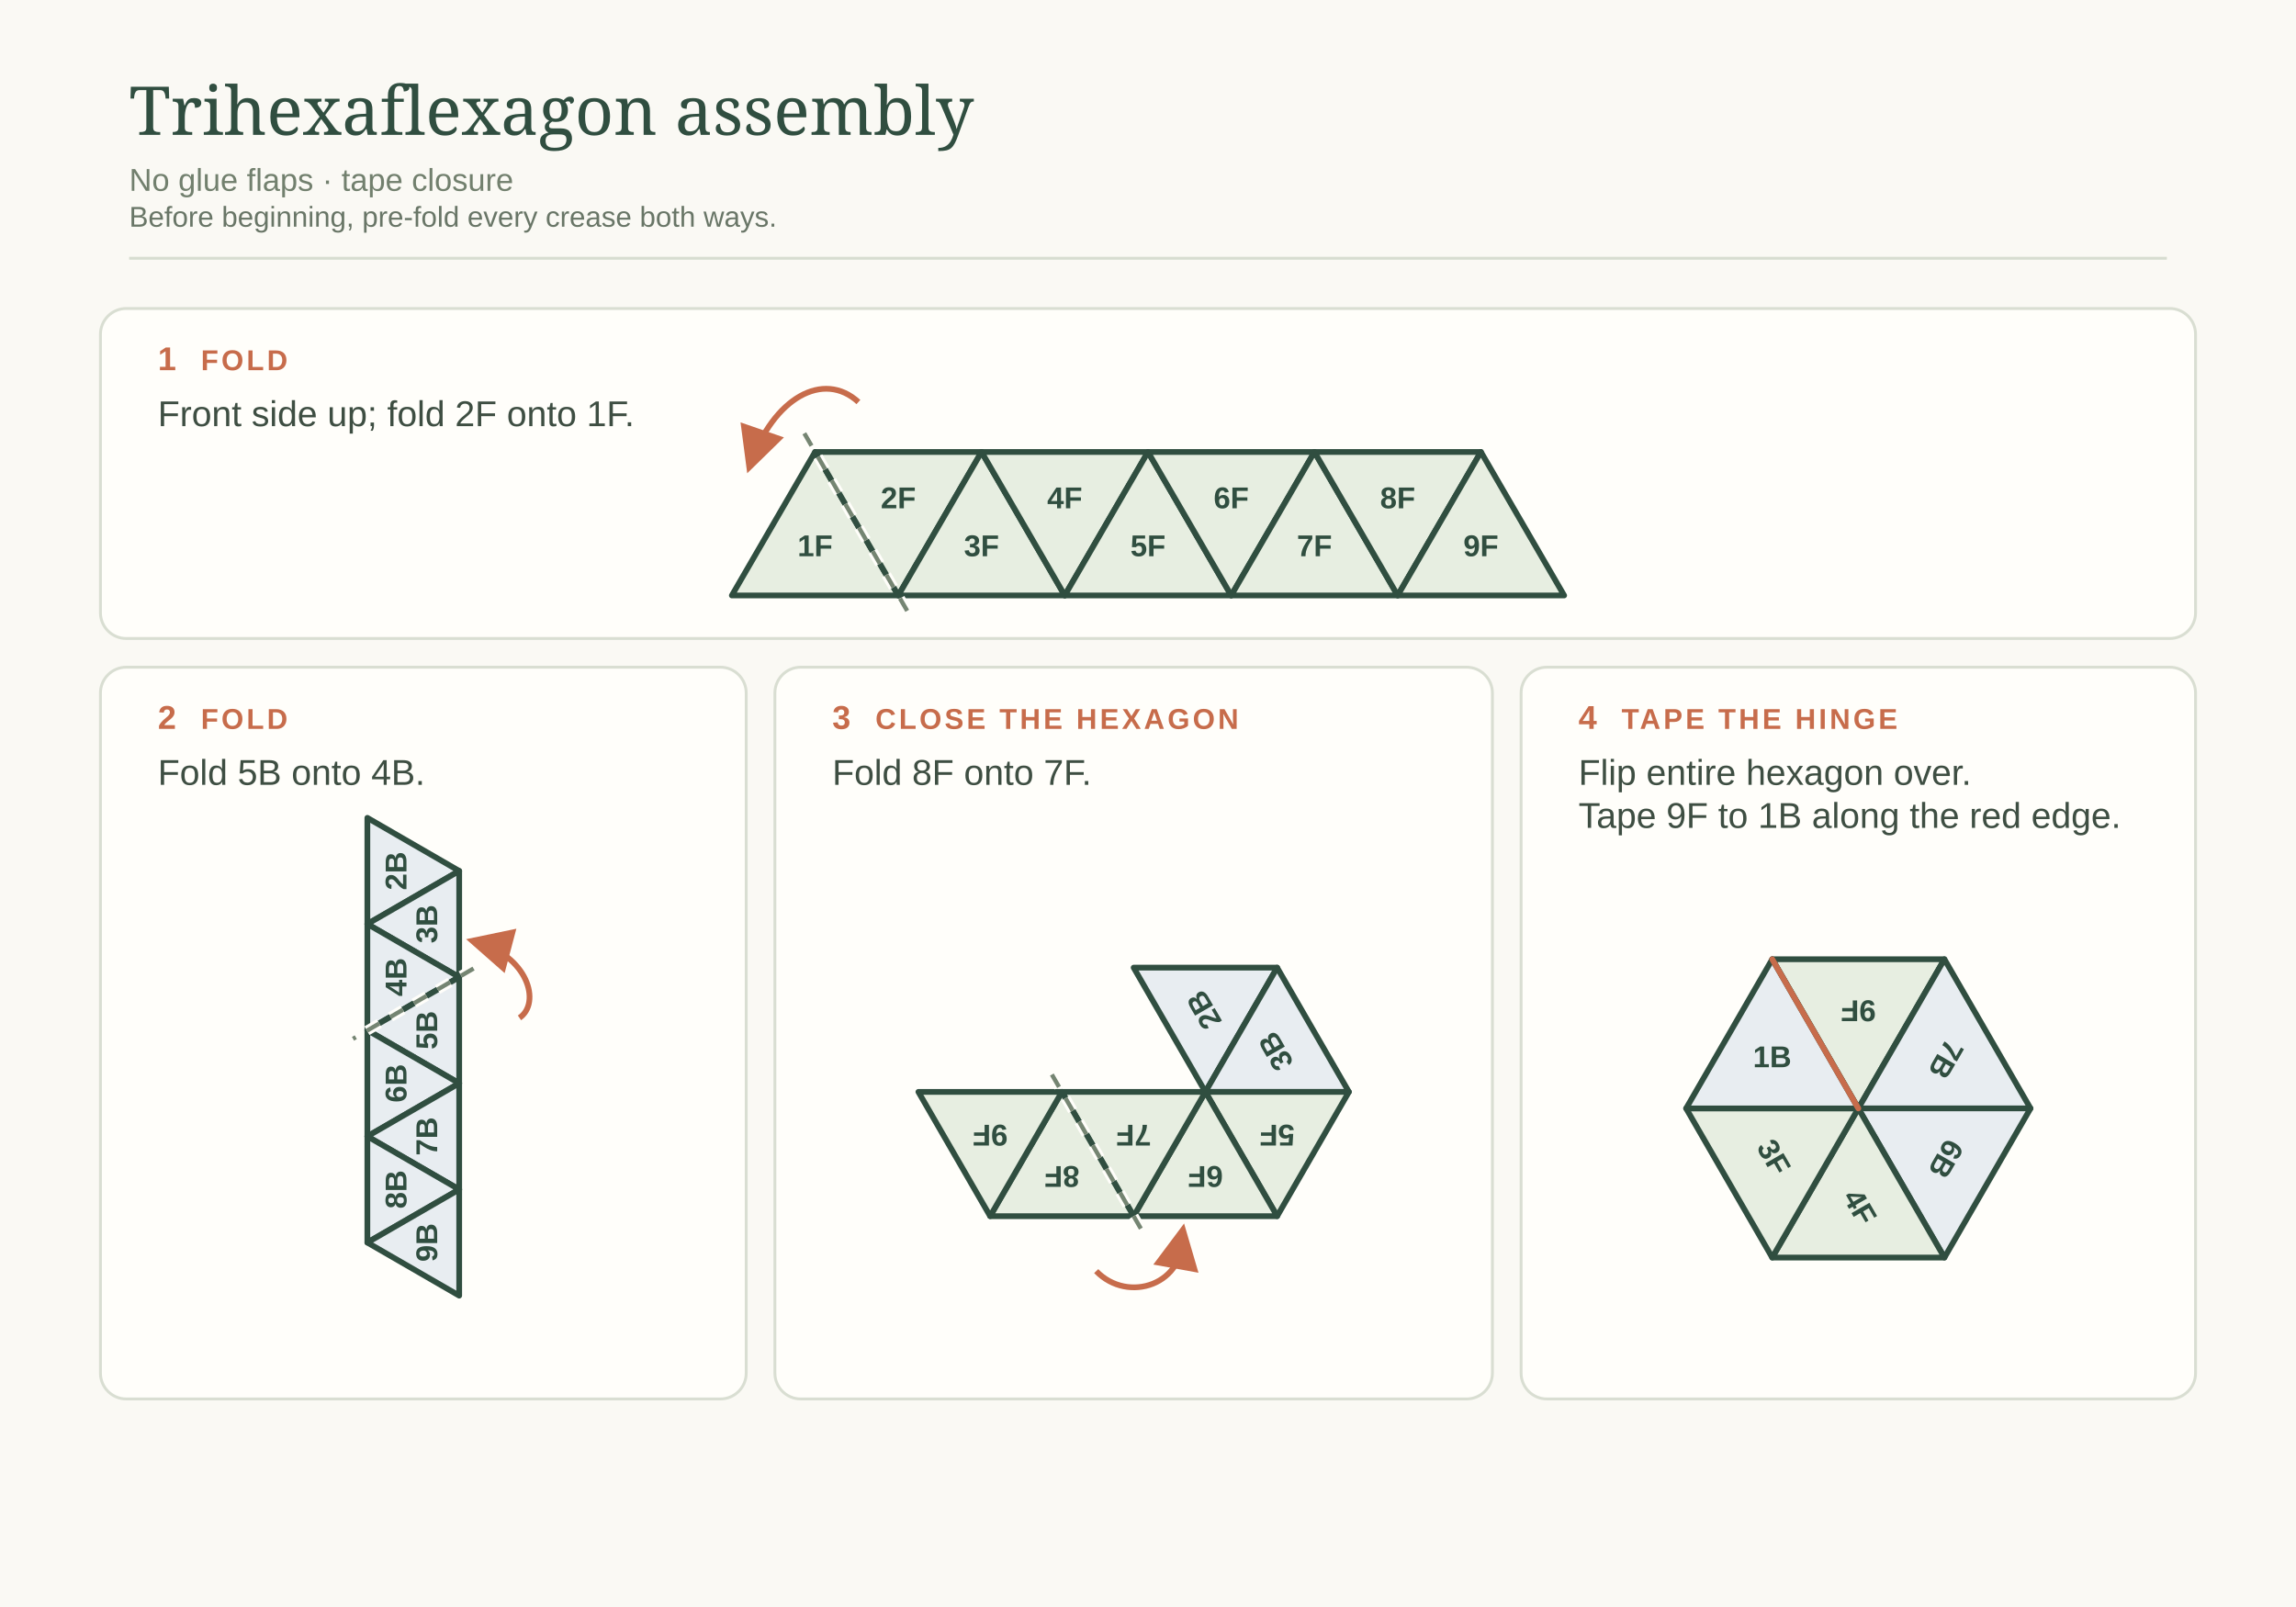
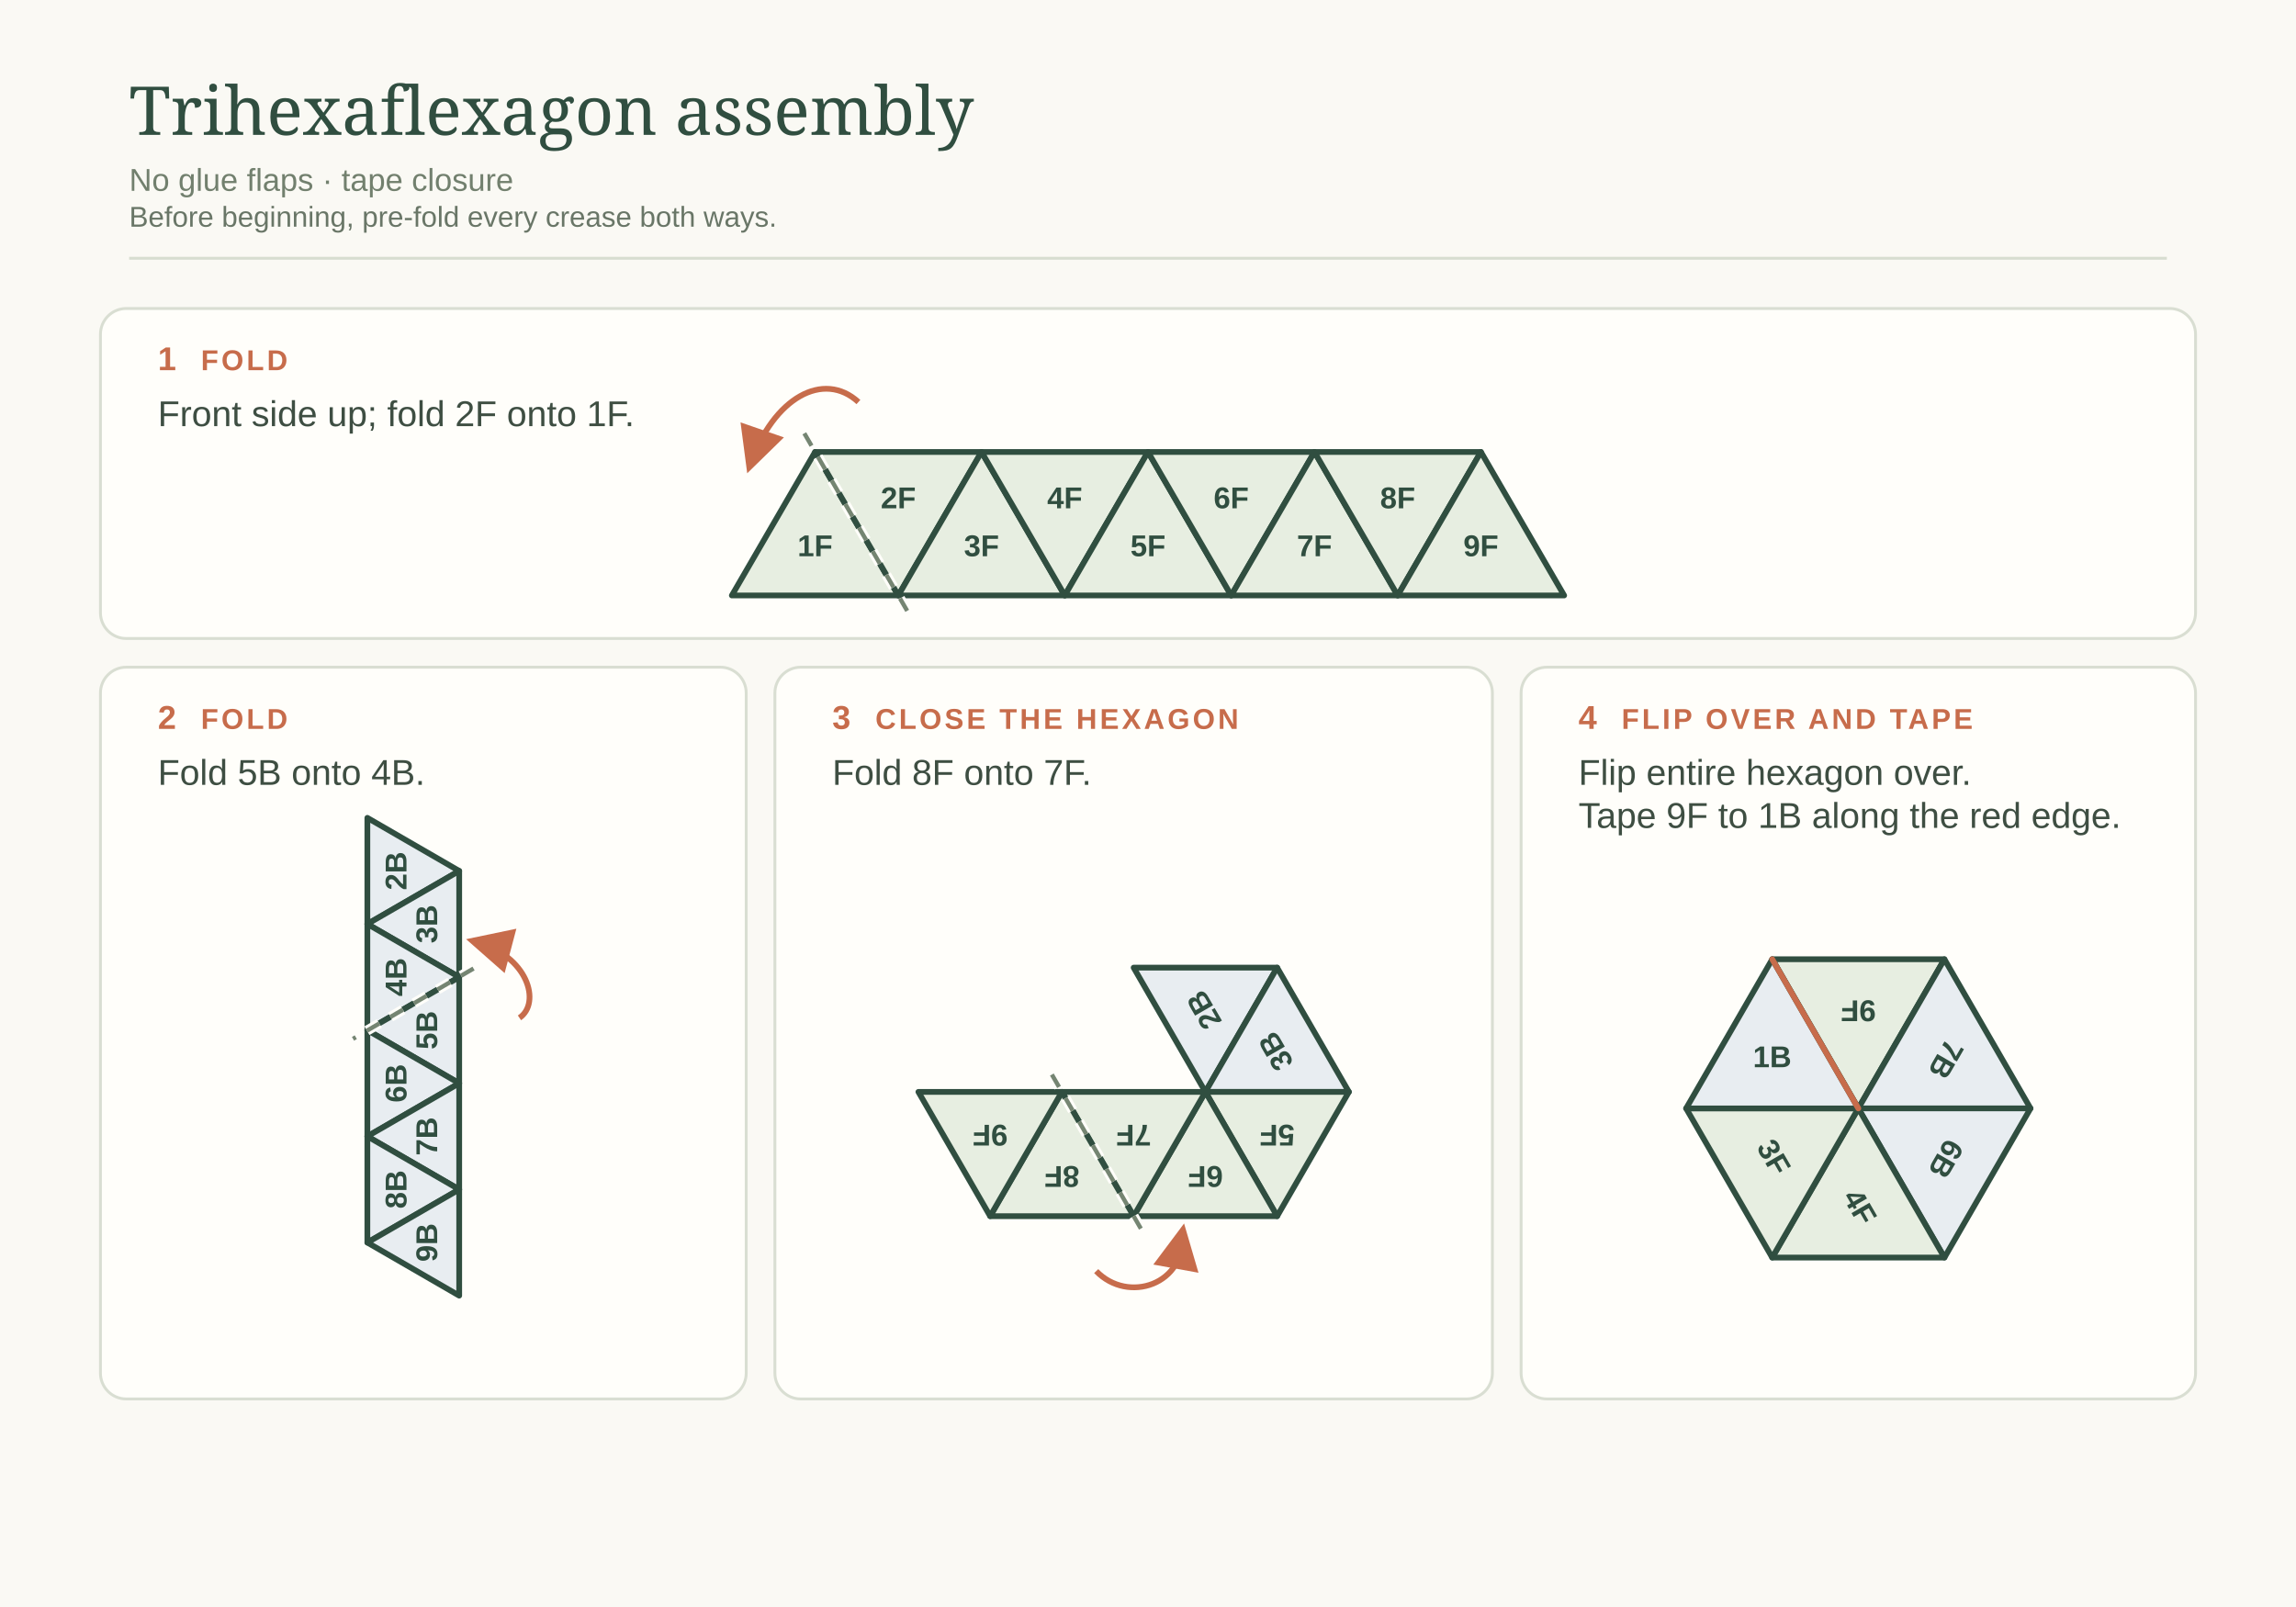
<svg xmlns="http://www.w3.org/2000/svg" width="1600" height="1120" viewBox="0 0 1600 1120">
  <style>
    .paper{fill:#faf9f4}.panel{fill:#fffefa;stroke:#d9ded2;stroke-width:2}.leaf{fill:#e7eee1;stroke:#304e40;stroke-width:4;stroke-linejoin:round;vector-effect:non-scaling-stroke}.back{fill:#e8edf1}.creaseUnder{stroke:#fffefa;stroke-width:7;stroke-dasharray:10 9;fill:none}.crease{stroke:#758572;stroke-width:3;stroke-dasharray:10 9;fill:none}.arrow{stroke:#c76c4b;stroke-width:4;fill:none;marker-end:url(#arrow)}.tapeEdge{stroke:#c76c4b;stroke-width:4;stroke-linecap:round;vector-effect:non-scaling-stroke}.heading{font:500 47px Georgia,serif;fill:#304e40}.sub{font:22px Arial,sans-serif;fill:#72806e}.stepNumber{font:600 23px Arial,sans-serif;fill:#c76c4b}.step{font:600 20px Arial,sans-serif;letter-spacing:2px;fill:#c76c4b}.caption{font:25px Arial,sans-serif;fill:#3e4e42}.small{font:20px Arial,sans-serif;fill:#697667}.label{font:600 21px Arial,sans-serif;fill:#304e40;dominant-baseline:middle}
  </style>
  <defs>
    <marker id="arrow" viewBox="0 0 10 10" refX="8" refY="5" markerWidth="8" markerHeight="8" orient="auto-start-reverse">
      <path d="M0 0L10 5L0 10Z" fill="#c76c4b" />
    </marker>
    <marker id="arrowStep3" viewBox="0 0 10 10" refX="8" refY="5" markerWidth="8" markerHeight="8" orient="auto-start-reverse" overflow="visible">
      <path d="M0 0L10 5L0 10Z" fill="#c76c4b" transform="rotate(15 8 5)" />
    </marker>
  </defs>
  <rect class="paper" width="1600" height="1120" />
  <text x="90" y="94" class="heading">Trihexaflexagon assembly</text>
  <text x="90" y="133" class="sub">No glue flaps · tape closure</text>
  <text x="90" y="158" class="small">Before beginning, pre-fold every crease both ways.</text>
  <line x1="90" y1="180" x2="1510" y2="180" stroke="#d7ddd0" stroke-width="2" />
  <g transform="translate(70 215)">
    <rect class="panel" width="1460" height="230" rx="18" />
    <text class="stepNumber" x="40" y="43">1</text>
    <text class="step" x="70" y="43">FOLD</text>
    <text class="caption" x="40" y="82">Front side up; fold 2F onto 1F.</text>
    <g transform="translate(440 100)">
      <polygon class="leaf" points="0,100 58,0 116,100" />
      <text class="label" x="58" y="66.7" text-anchor="middle">1F</text>
      <polygon class="leaf" points="58,0 116,100 174,0" />
      <text class="label" x="116" y="33.3" text-anchor="middle">2F</text>
      <polygon class="leaf" points="116,100 174,0 232,100" />
      <text class="label" x="174" y="66.7" text-anchor="middle">3F</text>
      <polygon class="leaf" points="174,0 232,100 290,0" />
      <text class="label" x="232" y="33.3" text-anchor="middle">4F</text>
      <polygon class="leaf" points="232,100 290,0 348,100" />
      <text class="label" x="290" y="66.7" text-anchor="middle">5F</text>
      <polygon class="leaf" points="290,0 348,100 406,0" />
      <text class="label" x="348" y="33.3" text-anchor="middle">6F</text>
      <polygon class="leaf" points="348,100 406,0 464,100" />
      <text class="label" x="406" y="66.7" text-anchor="middle">7F</text>
      <polygon class="leaf" points="406,0 464,100 522,0" />
      <text class="label" x="464" y="33.3" text-anchor="middle">8F</text>
      <polygon class="leaf" points="464,100 522,0 580,100" />
      <text class="label" x="522" y="66.7" text-anchor="middle">9F</text>
      <path class="creaseUnder" d="M50.5 -13L123.5 113" />
      <path class="crease" d="M50.5 -13L123.5 113" />
      <path class="arrow" d="M88.2 -34.8C64 -57 29 -38 12.8 8.8" />
    </g>
  </g>
  <g transform="translate(70 465)">
    <rect class="panel" width="450" height="510" rx="18" />
    <text class="stepNumber" x="40" y="43">2</text>
    <text class="step" x="70" y="43">FOLD</text>
    <text class="caption" x="40" y="82">Fold 5B onto 4B.</text>
    <g transform="translate(250 105) rotate(90)">
      <polygon class="leaf back" points="0,64 37,0 74,64" />
      <text class="label" x="37" y="42.7" text-anchor="middle" transform="rotate(180 37 42.7)">2B</text>
      <polygon class="leaf back" points="37,0 74,64 111,0" />
      <text class="label" x="74" y="21.3" text-anchor="middle" transform="rotate(180 74 21.3)">3B</text>
      <polygon class="leaf back" points="74,64 111,0 148,64" />
      <text class="label" x="111" y="42.7" text-anchor="middle" transform="rotate(180 111 42.7)">4B</text>
      <polygon class="leaf back" points="111,0 148,64 185,0" />
      <text class="label" x="148" y="21.3" text-anchor="middle" transform="rotate(180 148 21.3)">5B</text>
      <polygon class="leaf back" points="148,64 185,0 222,64" />
      <text class="label" x="185" y="42.7" text-anchor="middle" transform="rotate(180 185 42.7)">6B</text>
      <polygon class="leaf back" points="185,0 222,64 259,0" />
      <text class="label" x="222" y="21.3" text-anchor="middle" transform="rotate(180 222 21.3)">7B</text>
      <polygon class="leaf back" points="222,64 259,0 296,64" />
      <text class="label" x="259" y="42.7" text-anchor="middle" transform="rotate(180 259 42.7)">8B</text>
      <polygon class="leaf back" points="259,0 296,64 333,0" />
      <text class="label" x="296" y="21.3" text-anchor="middle" transform="rotate(180 296 21.3)">9B</text>
      <path class="creaseUnder" d="M105 -10L154 74" />
      <path class="crease" d="M105 -10L154 74" />
      <path class="arrow" d="M139.4 -42C129 -57.2 96 -48.1 86.2 -11" />
    </g>
  </g>
  <g transform="translate(540 465)">
    <rect class="panel" width="500" height="510" rx="18" />
    <text class="stepNumber" x="40" y="43">3</text>
    <text class="step" x="70" y="43">CLOSE THE HEXAGON</text>
    <text class="caption" x="40" y="82">Fold 8F onto 7F.</text>
    <g transform="translate(50 76)">
      <polygon class="leaf back" points="250,220 200,133.4 300,133.4" />
      <text class="label" x="250" y="162.3" text-anchor="middle" transform="rotate(240 250 162.3)">2B</text>
      <polygon class="leaf back" points="250,220 300,133.4 350,220" />
      <text class="label" x="300" y="191.1" text-anchor="middle" transform="rotate(240 300 191.1)">3B</text>
      <polygon class="leaf" points="250,220 350,220 300,306.6" />
      <text class="label" x="300" y="248.9" text-anchor="middle" transform="rotate(180 300 248.9)">5F</text>
      <polygon class="leaf" points="250,220 300,306.6 200,306.6" />
      <text class="label" x="250" y="277.7" text-anchor="middle" transform="rotate(180 250 277.7)">6F</text>
      <polygon class="leaf" points="250,220 200,306.6 150,220" />
      <text class="label" x="200" y="248.9" text-anchor="middle" transform="rotate(180 200 248.9)">7F</text>
      <polygon class="leaf" points="150,220 200,306.6 100,306.6" />
      <text class="label" x="150" y="277.7" text-anchor="middle" transform="rotate(180 150 277.7)">8F</text>
      <polygon class="leaf" points="150,220 100,306.6 50,220" />
      <text class="label" x="100" y="248.9" text-anchor="middle" transform="rotate(180 100 248.9)">9F</text>
      <path class="creaseUnder" d="M143 207.9L207 318.7" />
      <path class="crease" d="M143 207.9L207 318.7" />
      <path class="arrow" d="M173.9 344.9C196.1 367.9 237 354.3 234 318" style="marker-end:url(#arrowStep3)" />
    </g>
  </g>
  <g transform="translate(1060 465)">
    <rect class="panel" width="470" height="510" rx="18" />
    <text class="stepNumber" x="40" y="43">4</text>
-     <text class="step" x="70" y="43">TAPE THE HINGE</text>
+     <text class="step" x="70" y="43">FLIP OVER AND TAPE</text>
    <text class="caption" x="40" y="82">Flip entire hexagon over.</text>
    <text class="caption" x="40" y="112">Tape 9F to 1B along the red edge.</text>
    <g transform="translate(-117.5 75) scale(1.5)">
      <polygon class="leaf" points="235,155 195,85.7 275,85.7" />
      <text class="label" x="235" y="108.8" text-anchor="middle" transform="rotate(180 235 108.8)" style="font-size:14px">9F</text>
      <polygon class="leaf back" points="235,155 275,85.7 315,155" />
      <text class="label" x="275" y="131.9" text-anchor="middle" transform="rotate(120 275 131.9)" style="font-size:14px">7B</text>
      <polygon class="leaf back" points="235,155 315,155 275,224.3" />
      <text class="label" x="275" y="178.1" text-anchor="middle" transform="rotate(120 275 178.1)" style="font-size:14px">6B</text>
      <polygon class="leaf" points="235,155 275,224.3 195,224.3" />
      <text class="label" x="235" y="201.2" text-anchor="middle" transform="rotate(60 235 201.2)" style="font-size:14px">4F</text>
      <polygon class="leaf" points="235,155 195,224.3 155,155" />
      <text class="label" x="195" y="178.1" text-anchor="middle" transform="rotate(60 195 178.1)" style="font-size:14px">3F</text>
      <polygon class="leaf back" points="235,155 155,155 195,85.7" />
      <text class="label" x="195" y="131.9" text-anchor="middle" transform="rotate(0 195 131.9)" style="font-size:14px">1B</text>
      <line class="tapeEdge" x1="235" y1="155" x2="195" y2="85.7" />
    </g>
  </g>
</svg>
